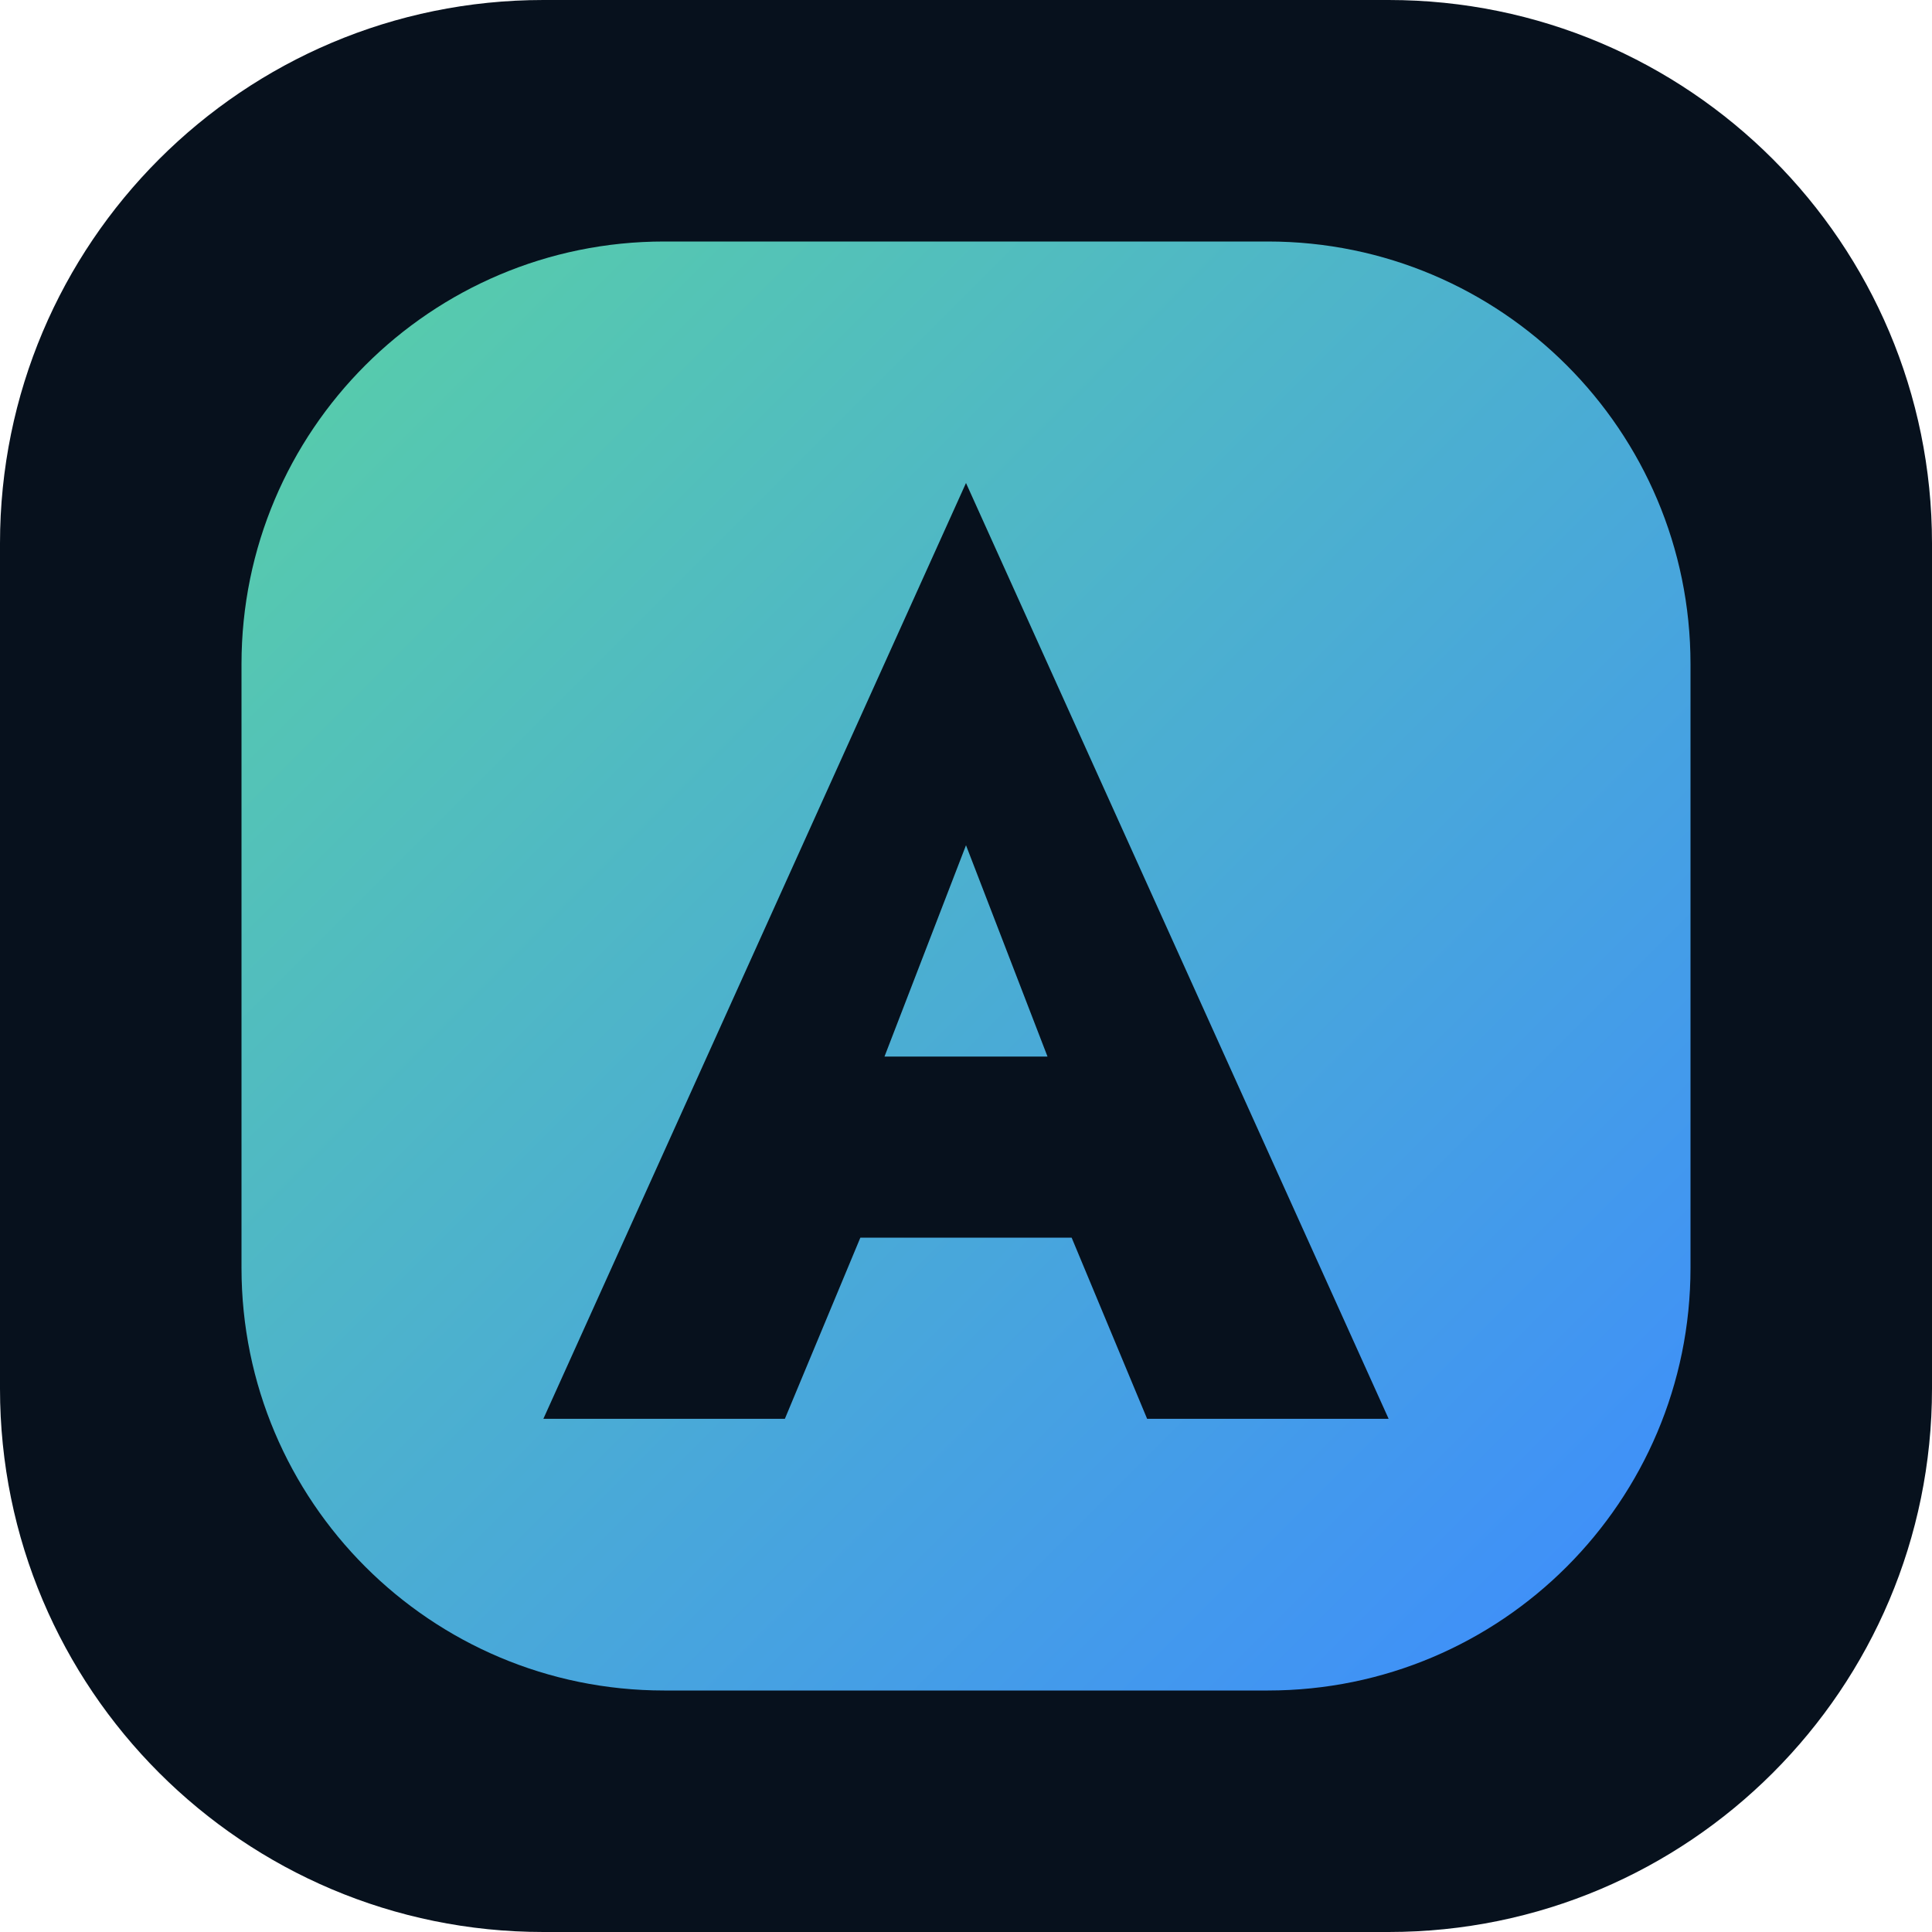
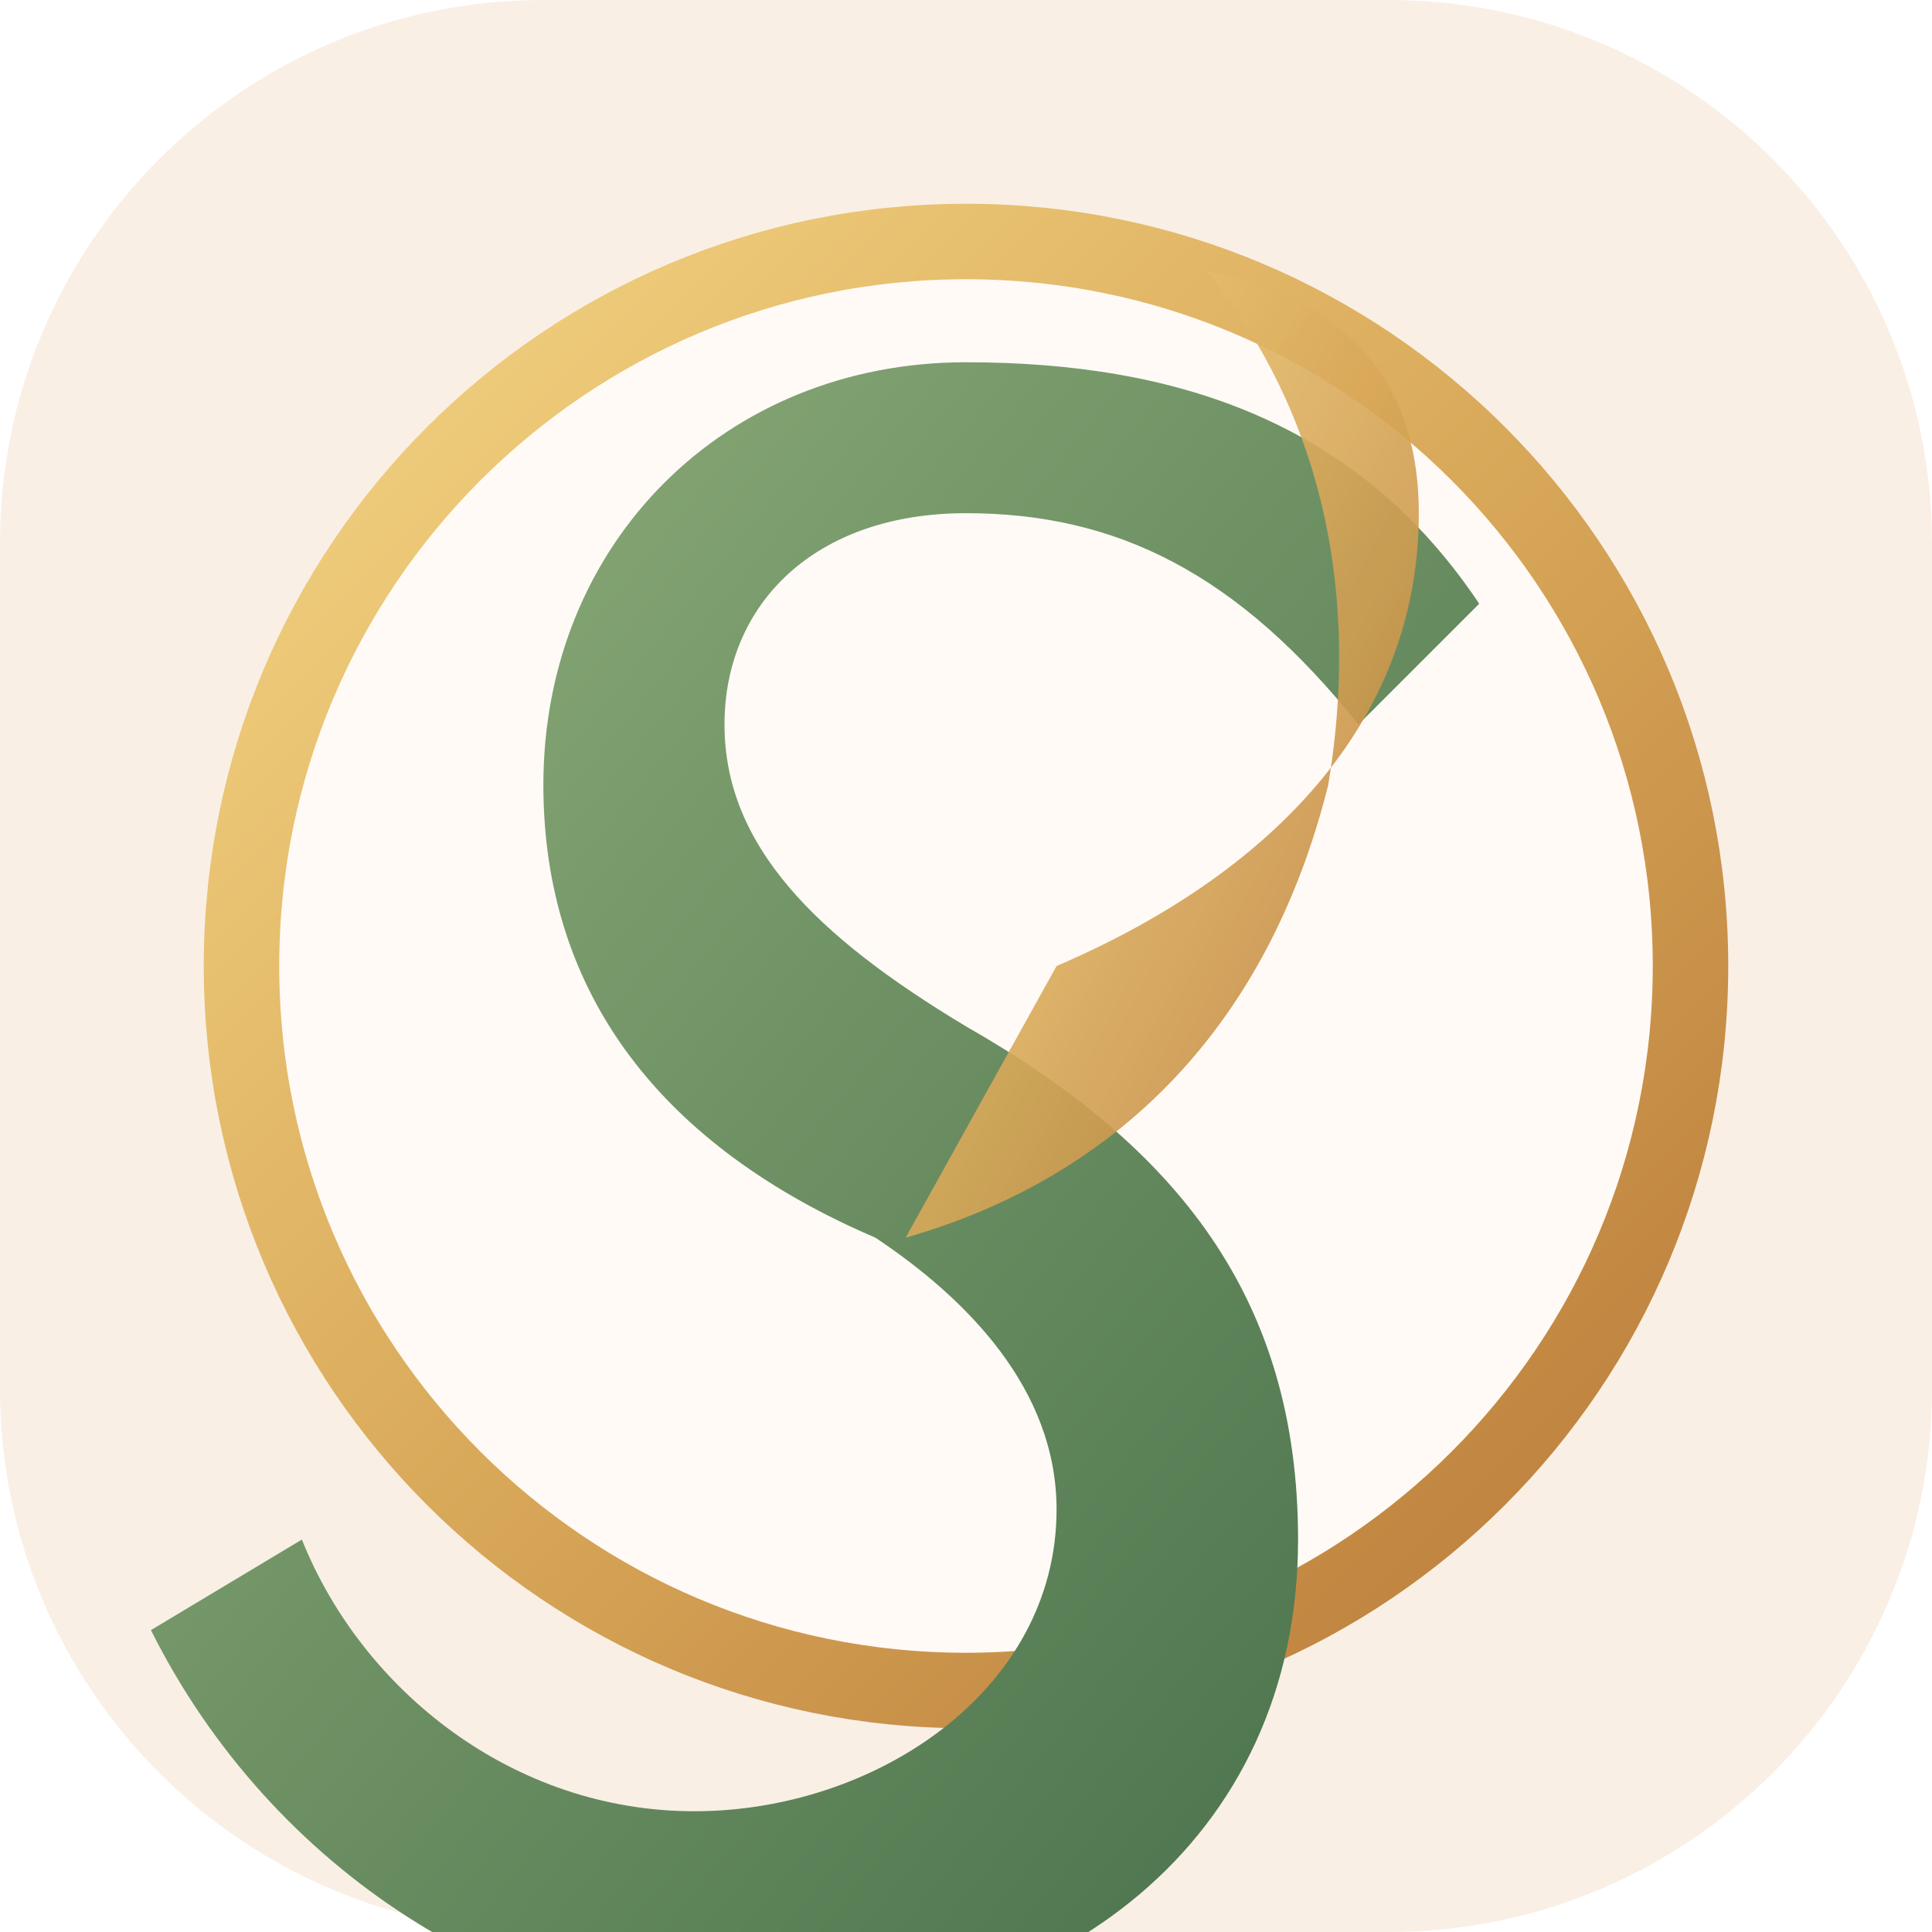
- <svg xmlns="http://www.w3.org/2000/svg" viewBox="0 0 64 64" role="img" aria-label="AR-EXCHANGE">
+ <svg xmlns="http://www.w3.org/2000/svg" viewBox="0 0 64 64">
  <defs>
-     <linearGradient id="accent" x1="0" x2="1" y1="0" y2="1">
-       <stop offset="0%" stop-color="#59d0a6" />
-       <stop offset="100%" stop-color="#3d8bff" />
+     <linearGradient id="gold" x1="0" x2="1" y1="0" y2="1">
+       <stop offset="0%" stop-color="#f4d684" />
+       <stop offset="50%" stop-color="#d9a95a" />
+       <stop offset="100%" stop-color="#b87938" />
+     </linearGradient>
+     <linearGradient id="green" x1="0" x2="1" y1="0" y2="1">
+       <stop offset="0%" stop-color="#93b17d" />
+       <stop offset="100%" stop-color="#446d48" />
    </linearGradient>
  </defs>
-   <rect width="64" height="64" rx="18" fill="#07111d" />
-   <rect x="8" y="8" width="48" height="48" rx="14" fill="url(#accent)" />
-   <path d="M32 16 18 47h8l2.5-6h7l2.5 6h8L32 16Zm0 12 2.7 7h-5.4l2.7-7Z" fill="#07111d" />
+   <rect width="64" height="64" rx="18" fill="#f9efe5" />
+   <circle cx="32" cy="32" r="24" fill="#fffaf6" stroke="url(#gold)" stroke-width="2.5" />
+   <path d="M32 12 C24 12, 18 18, 18 26 C18 33, 22 38, 29 41 C32 43, 35 46, 35 50 C35 56, 29 60, 23 60 C17 60, 12 56, 10 51 L5 54 C9 62, 17 67, 25 67 C35 67, 43 61, 43 51 C43 43, 39 38, 32 34 C27 31, 24 28, 24 24 C24 20, 27 17, 32 17 C37 17, 41 19, 45 24 L49 20 C45 14, 39 12, 32 12 Z" fill="url(#green)" />
+   <path d="M35 32 C42 29, 47 24, 47 17 C47 13, 45 10, 40 9 C44 14, 45 20, 44 26 C42 34, 37 39, 30 41 Z" fill="url(#gold)" opacity="0.9" />
</svg>
